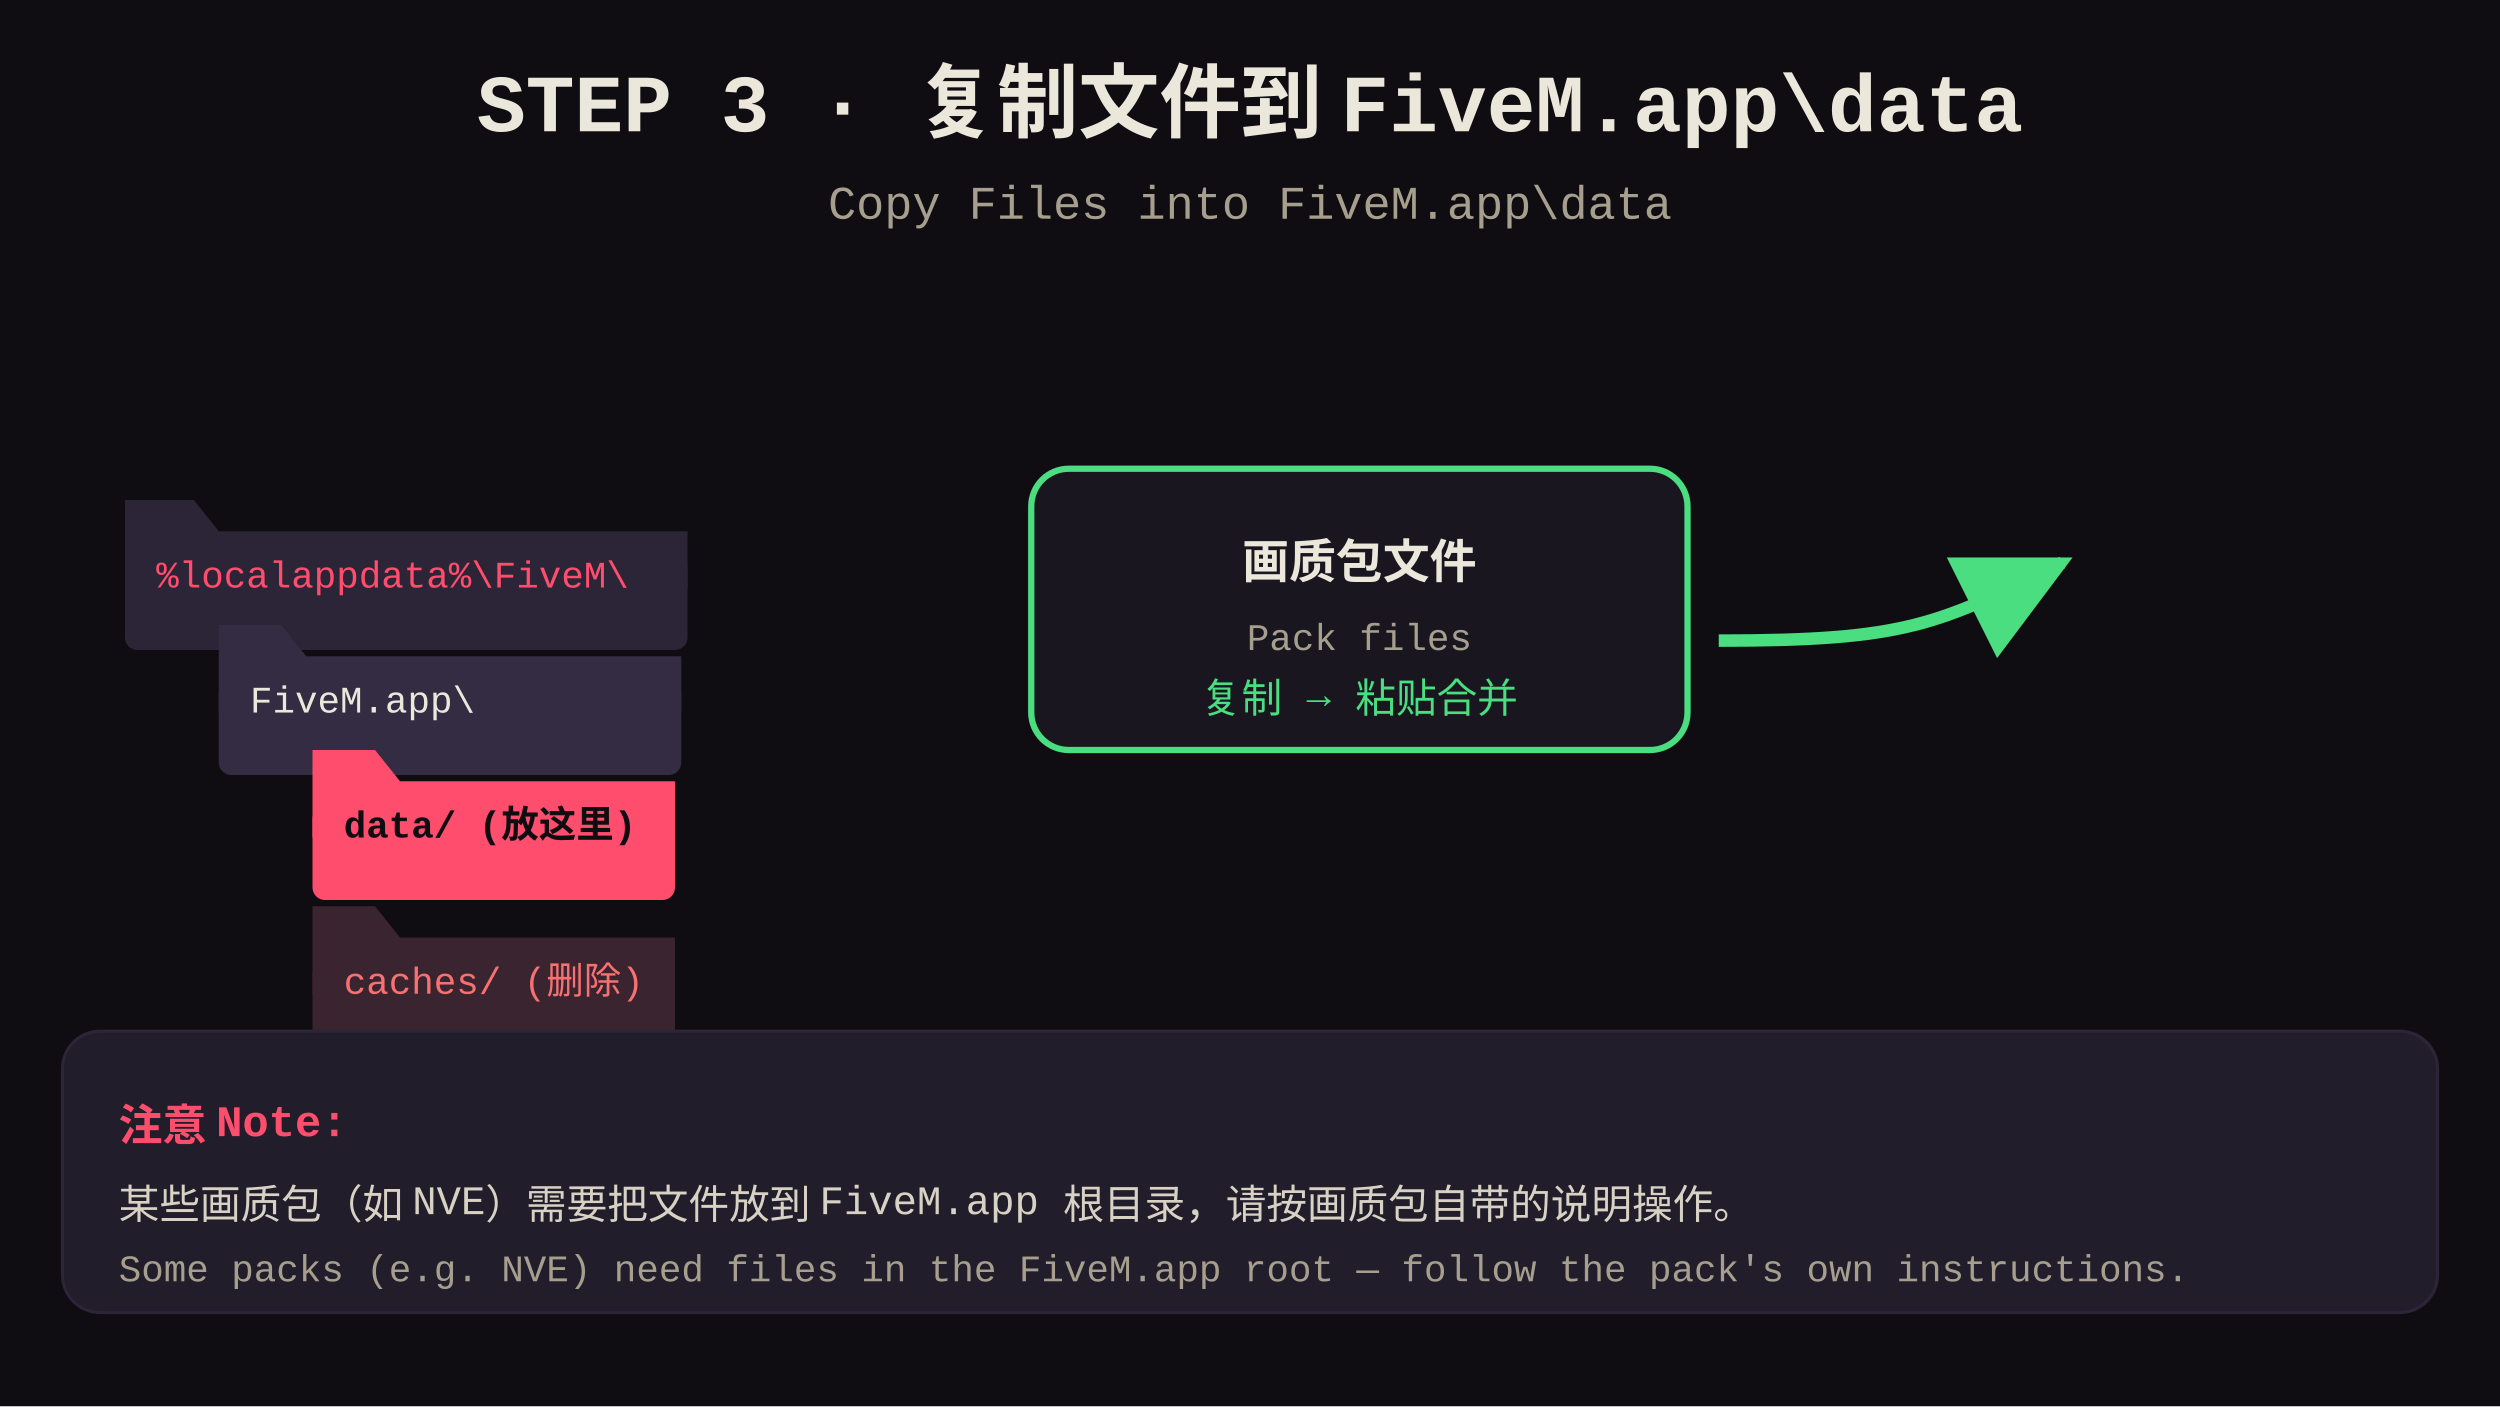
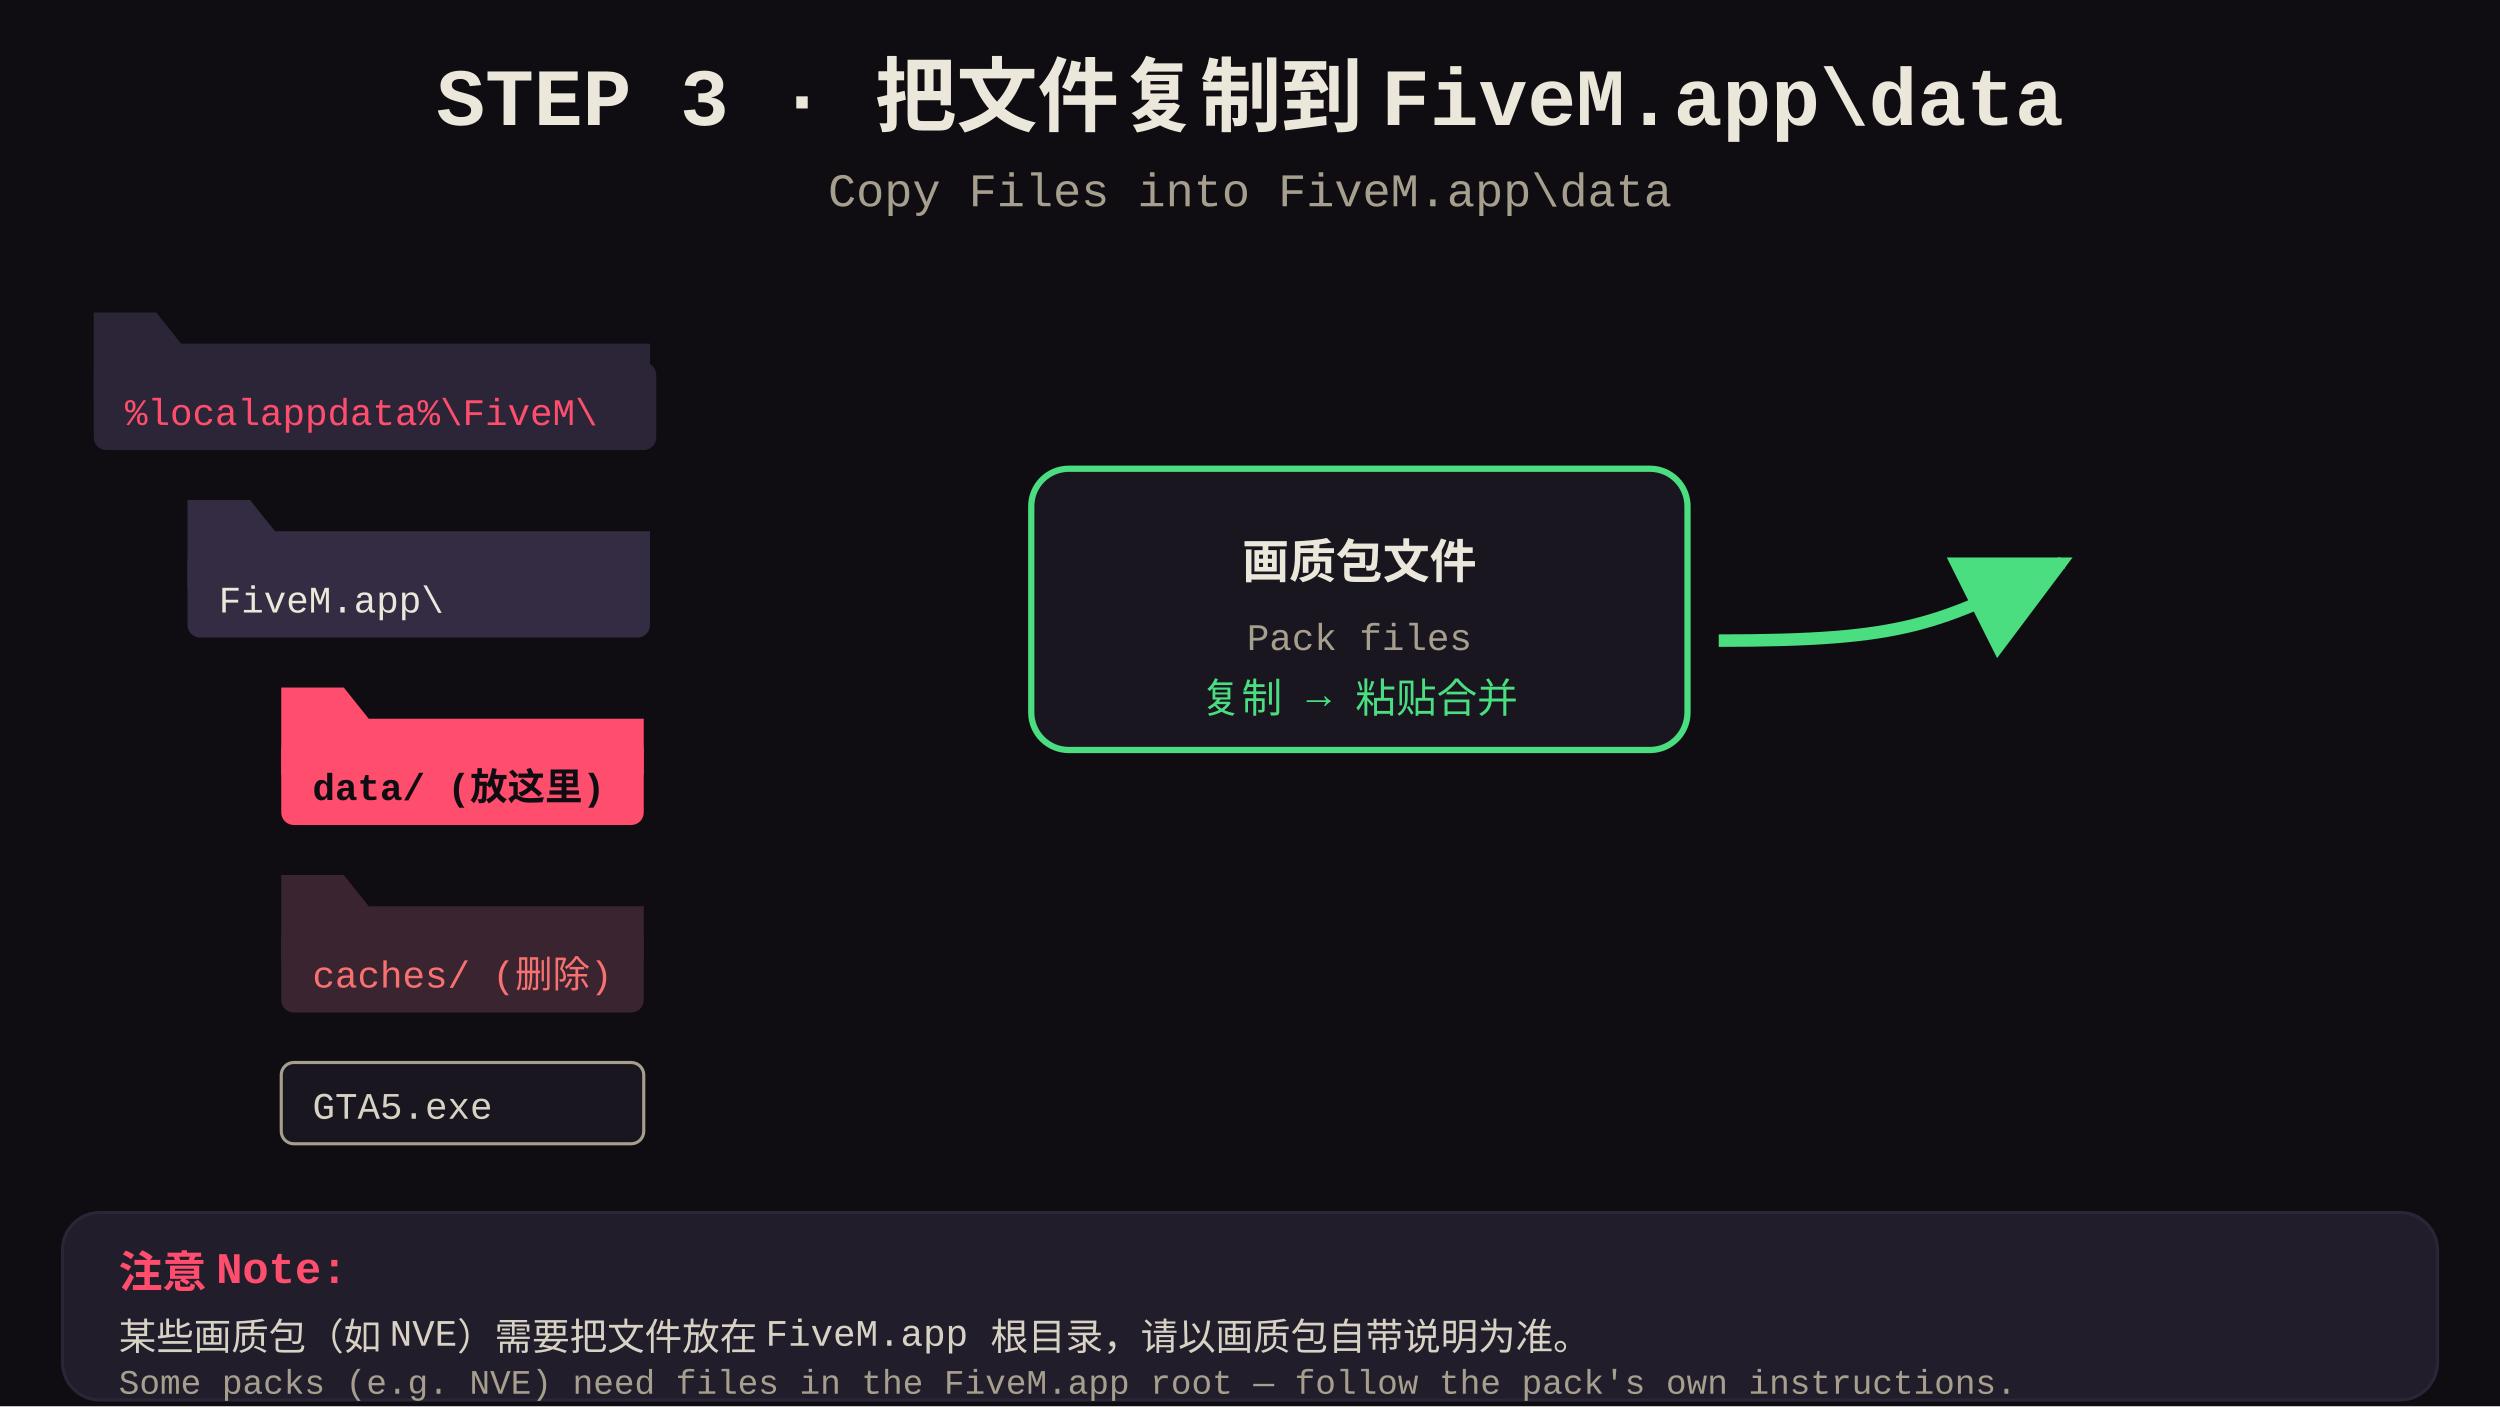
<svg xmlns="http://www.w3.org/2000/svg" width="800" height="450" viewBox="0 0 800 450" font-family="'Microsoft YaHei','Segoe UI','Courier New',monospace">
  <rect width="800" height="450" fill="#0f0d12" />
-   <text x="400" y="42" text-anchor="middle" font-size="26" font-weight="bold" fill="#ece7db">STEP 3 · 复制文件到 FiveM.app\data</text>
-   <text x="400" y="70" text-anchor="middle" font-size="15" fill="#a79f8e">Copy Files into FiveM.app\data</text>
-   <path d="M 40 160 h 22 l 8 10 h 150 v 18 h -180 z" fill="#2b2537" />
-   <rect x="40" y="178" width="180" height="30" rx="4" fill="#2b2537" />
-   <text x="50" y="188" font-size="12" fill="#ff4d6d">%localappdata%\FiveM\</text>
-   <path d="M 70 200 h 20 l 8 10 h 120 v 18 h -148 z" fill="#332c42" />
-   <rect x="70" y="218" width="148" height="30" rx="4" fill="#332c42" />
-   <text x="80" y="228" font-size="12" fill="#ece7db">FiveM.app\</text>
-   <path d="M 100 240 h 20 l 8 10 h 88 v 18 h -116 z" fill="#ff4d6d" />
-   <rect x="100" y="258" width="116" height="30" rx="4" fill="#ff4d6d" />
-   <text x="110" y="268" font-size="12" font-weight="bold" fill="#0f0d12">data/ (放这里)</text>
-   <path d="M 100 290 h 20 l 8 10 h 88 v 18 h -116 z" fill="#3a2430" />
-   <rect x="100" y="308" width="116" height="30" rx="4" fill="#3a2430" />
-   <text x="110" y="318" font-size="12" fill="#f87171">caches/ (删除)</text>
-   <rect x="100" y="342" width="116" height="26" rx="4" fill="#191620" stroke="#a79f8e" />
-   <text x="110" y="360" font-size="12" fill="#d8d2c4">GTA5.exe</text>
+   <text x="400" y="40" text-anchor="middle" font-size="26" font-weight="bold" fill="#ece7db">STEP 3 · 把文件复制到 FiveM.app\data</text>
+   <text x="400" y="66" text-anchor="middle" font-size="15" fill="#a79f8e">Copy Files into FiveM.app\data</text>
+   <path d="M 30 100 h 20 l 8 10 h 150 v 18 h -178 z" fill="#2b2537" />
+   <rect x="30" y="116" width="180" height="28" rx="4" fill="#2b2537" />
+   <text x="40" y="136" font-size="12" fill="#ff4d6d">%localappdata%\FiveM\</text>
+   <path d="M 60 160 h 20 l 8 10 h 120 v 18 h -148 z" fill="#332c42" />
+   <rect x="60" y="176" width="148" height="28" rx="4" fill="#332c42" />
+   <text x="70" y="196" font-size="12" fill="#ece7db">FiveM.app\</text>
+   <path d="M 90 220 h 20 l 8 10 h 88 v 18 h -116 z" fill="#ff4d6d" />
+   <rect x="90" y="236" width="116" height="28" rx="4" fill="#ff4d6d" />
+   <text x="100" y="256" font-size="12" font-weight="bold" fill="#0f0d12">data/ (放这里)</text>
+   <path d="M 90 280 h 20 l 8 10 h 88 v 18 h -116 z" fill="#3a2430" />
+   <rect x="90" y="296" width="116" height="28" rx="4" fill="#3a2430" />
+   <text x="100" y="316" font-size="12" fill="#f87171">caches/ (删除)</text>
+   <rect x="90" y="340" width="116" height="26" rx="4" fill="#191620" stroke="#a79f8e" />
+   <text x="100" y="358" font-size="12" fill="#d8d2c4">GTA5.exe</text>
  <rect x="330" y="150" width="210" height="90" rx="12" fill="#191620" stroke="#4ade80" stroke-width="2" />
  <text x="435" y="185" text-anchor="middle" font-size="15" font-weight="bold" fill="#ece7db">画质包文件</text>
  <text x="435" y="208" text-anchor="middle" font-size="12" fill="#a79f8e">Pack files</text>
  <text x="435" y="228" text-anchor="middle" font-size="13" fill="#4ade80">复制 → 粘贴合并</text>
  <path d="M 550 205 C 610 205 620 200 660 180" stroke="#4ade80" stroke-width="4" fill="none" marker-end="url(#arBig)" />
-   <rect x="20" y="330" width="760" height="90" rx="12" fill="#211d2b" stroke="#2b2537" />
-   <text x="38" y="365" font-size="14" fill="#ff4d6d" font-weight="bold">注意 Note:</text>
-   <text x="38" y="390" font-size="13" fill="#d8d2c4">某些画质包（如 NVE）需要把文件放到 FiveM.app 根目录，请按画质包自带的说明操作。</text>
-   <text x="38" y="410" font-size="12" fill="#a79f8e">Some packs (e.g. NVE) need files in the FiveM.app root — follow the pack's own instructions.</text>
+   <rect x="20" y="388" width="760" height="60" rx="12" fill="#211d2b" stroke="#2b2537" />
+   <text x="38" y="412" font-size="14" fill="#ff4d6d" font-weight="bold">注意 Note:</text>
+   <text x="38" y="432" font-size="12" fill="#d8d2c4">某些画质包（如 NVE）需要把文件放在 FiveM.app 根目录，请以画质包自带说明为准。</text>
+   <text x="38" y="446" font-size="11" fill="#a79f8e">Some packs (e.g. NVE) need files in the FiveM.app root — follow the pack's own instructions.</text>
  <defs>
    <marker id="arBig" viewBox="0 0 10 10" refX="9" refY="5" markerWidth="9" markerHeight="9" orient="auto-start-reverse">
      <path d="M 0 0 L 10 5 L 0 10 z" fill="#4ade80" />
    </marker>
  </defs>
</svg>
